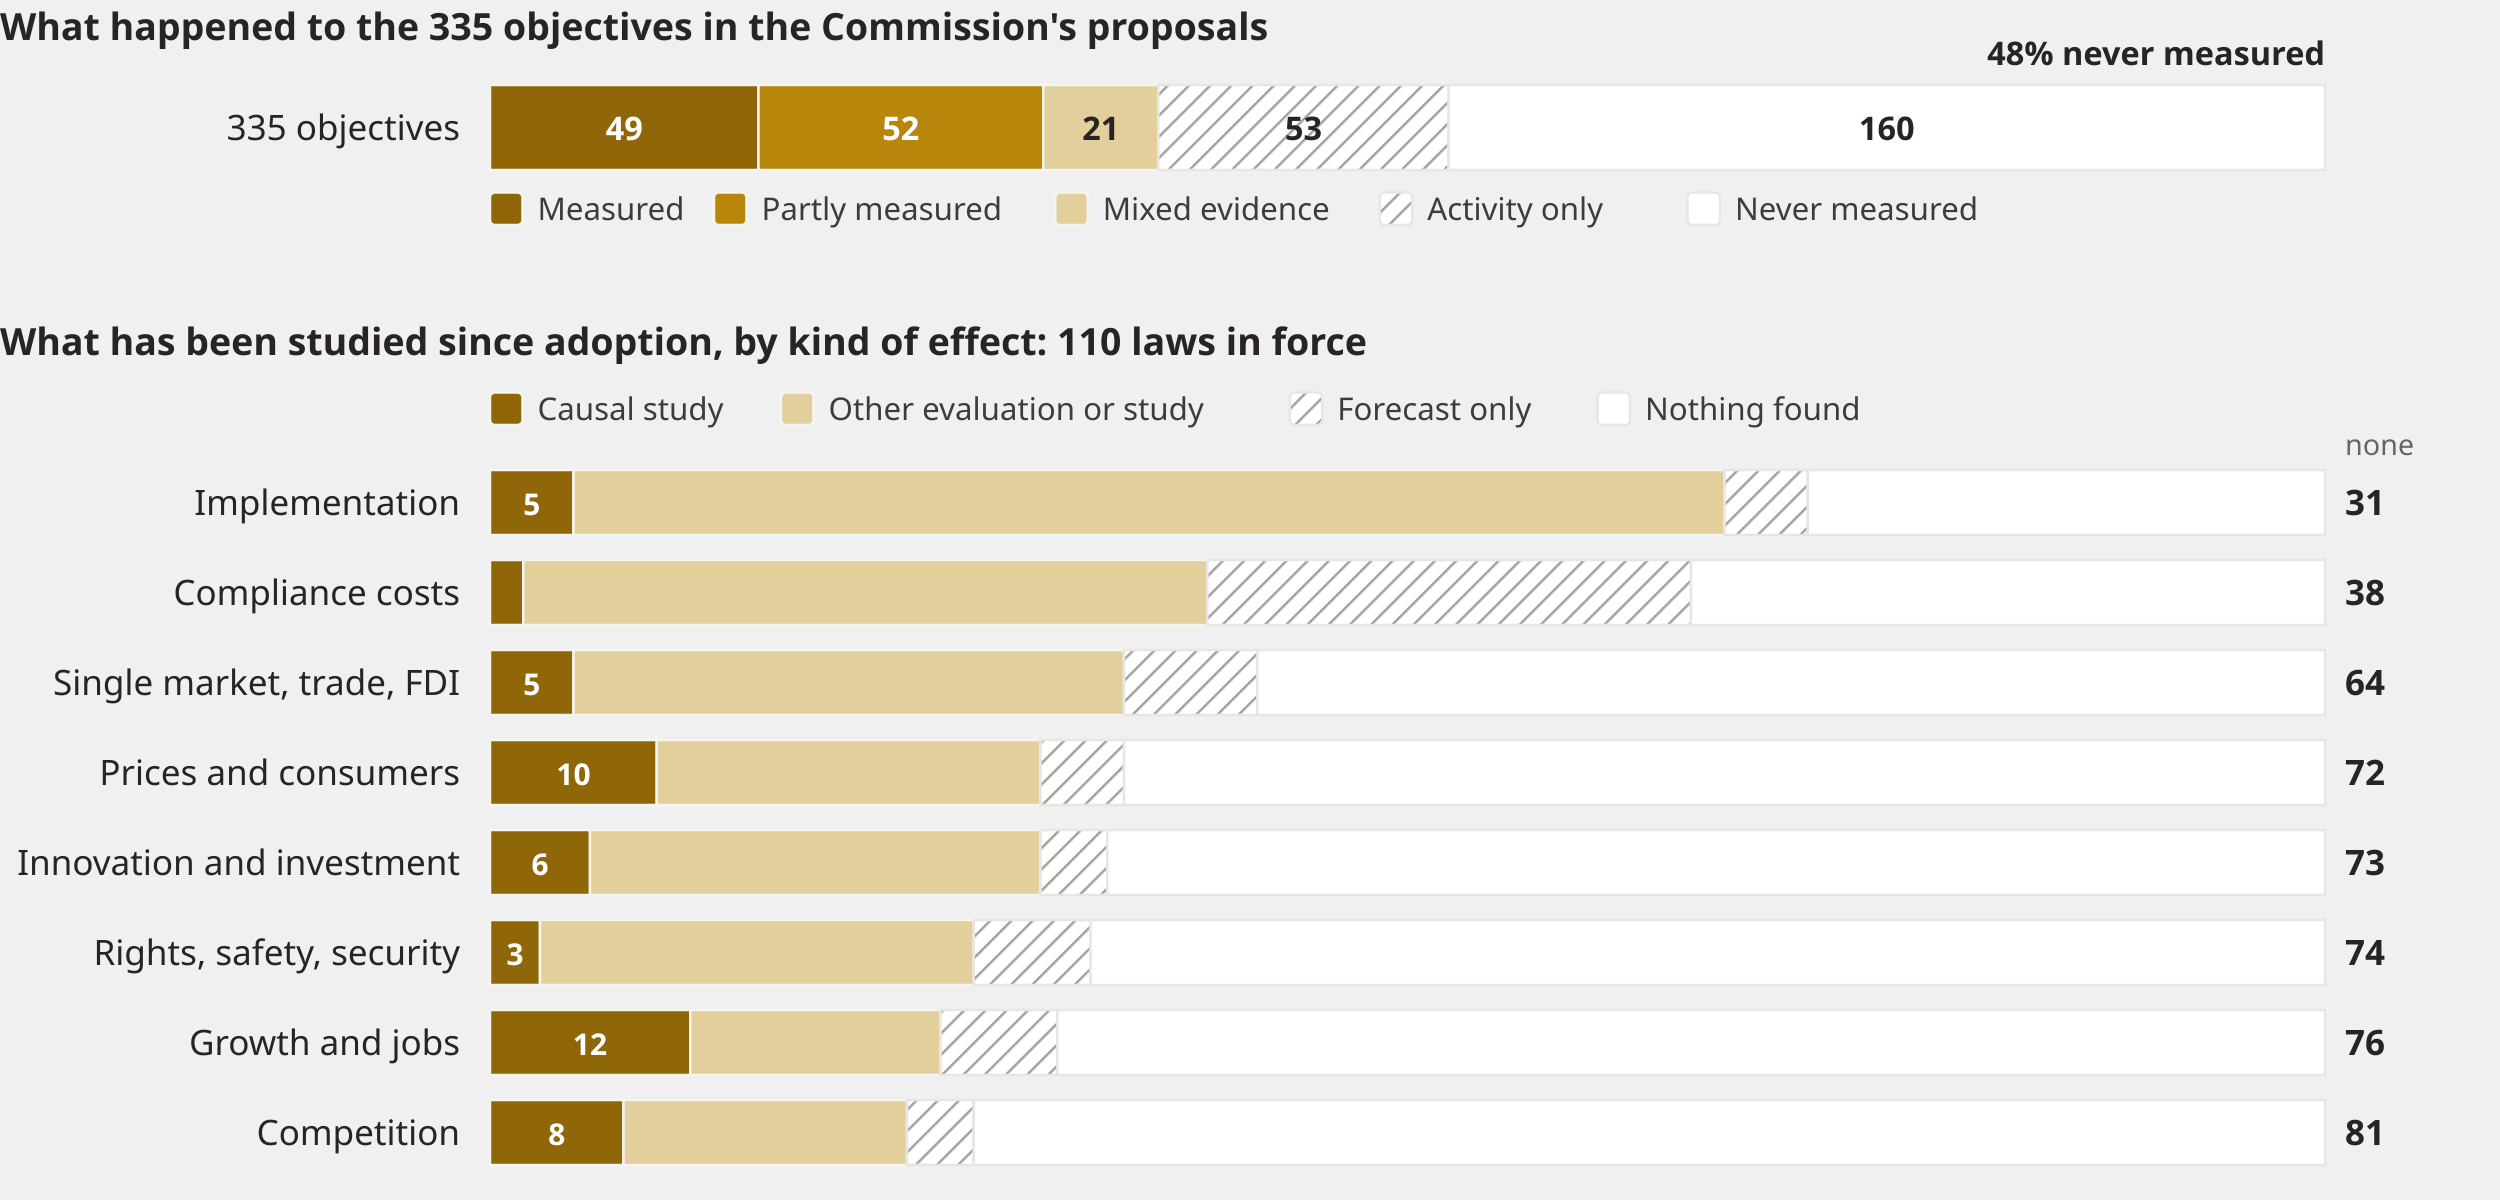
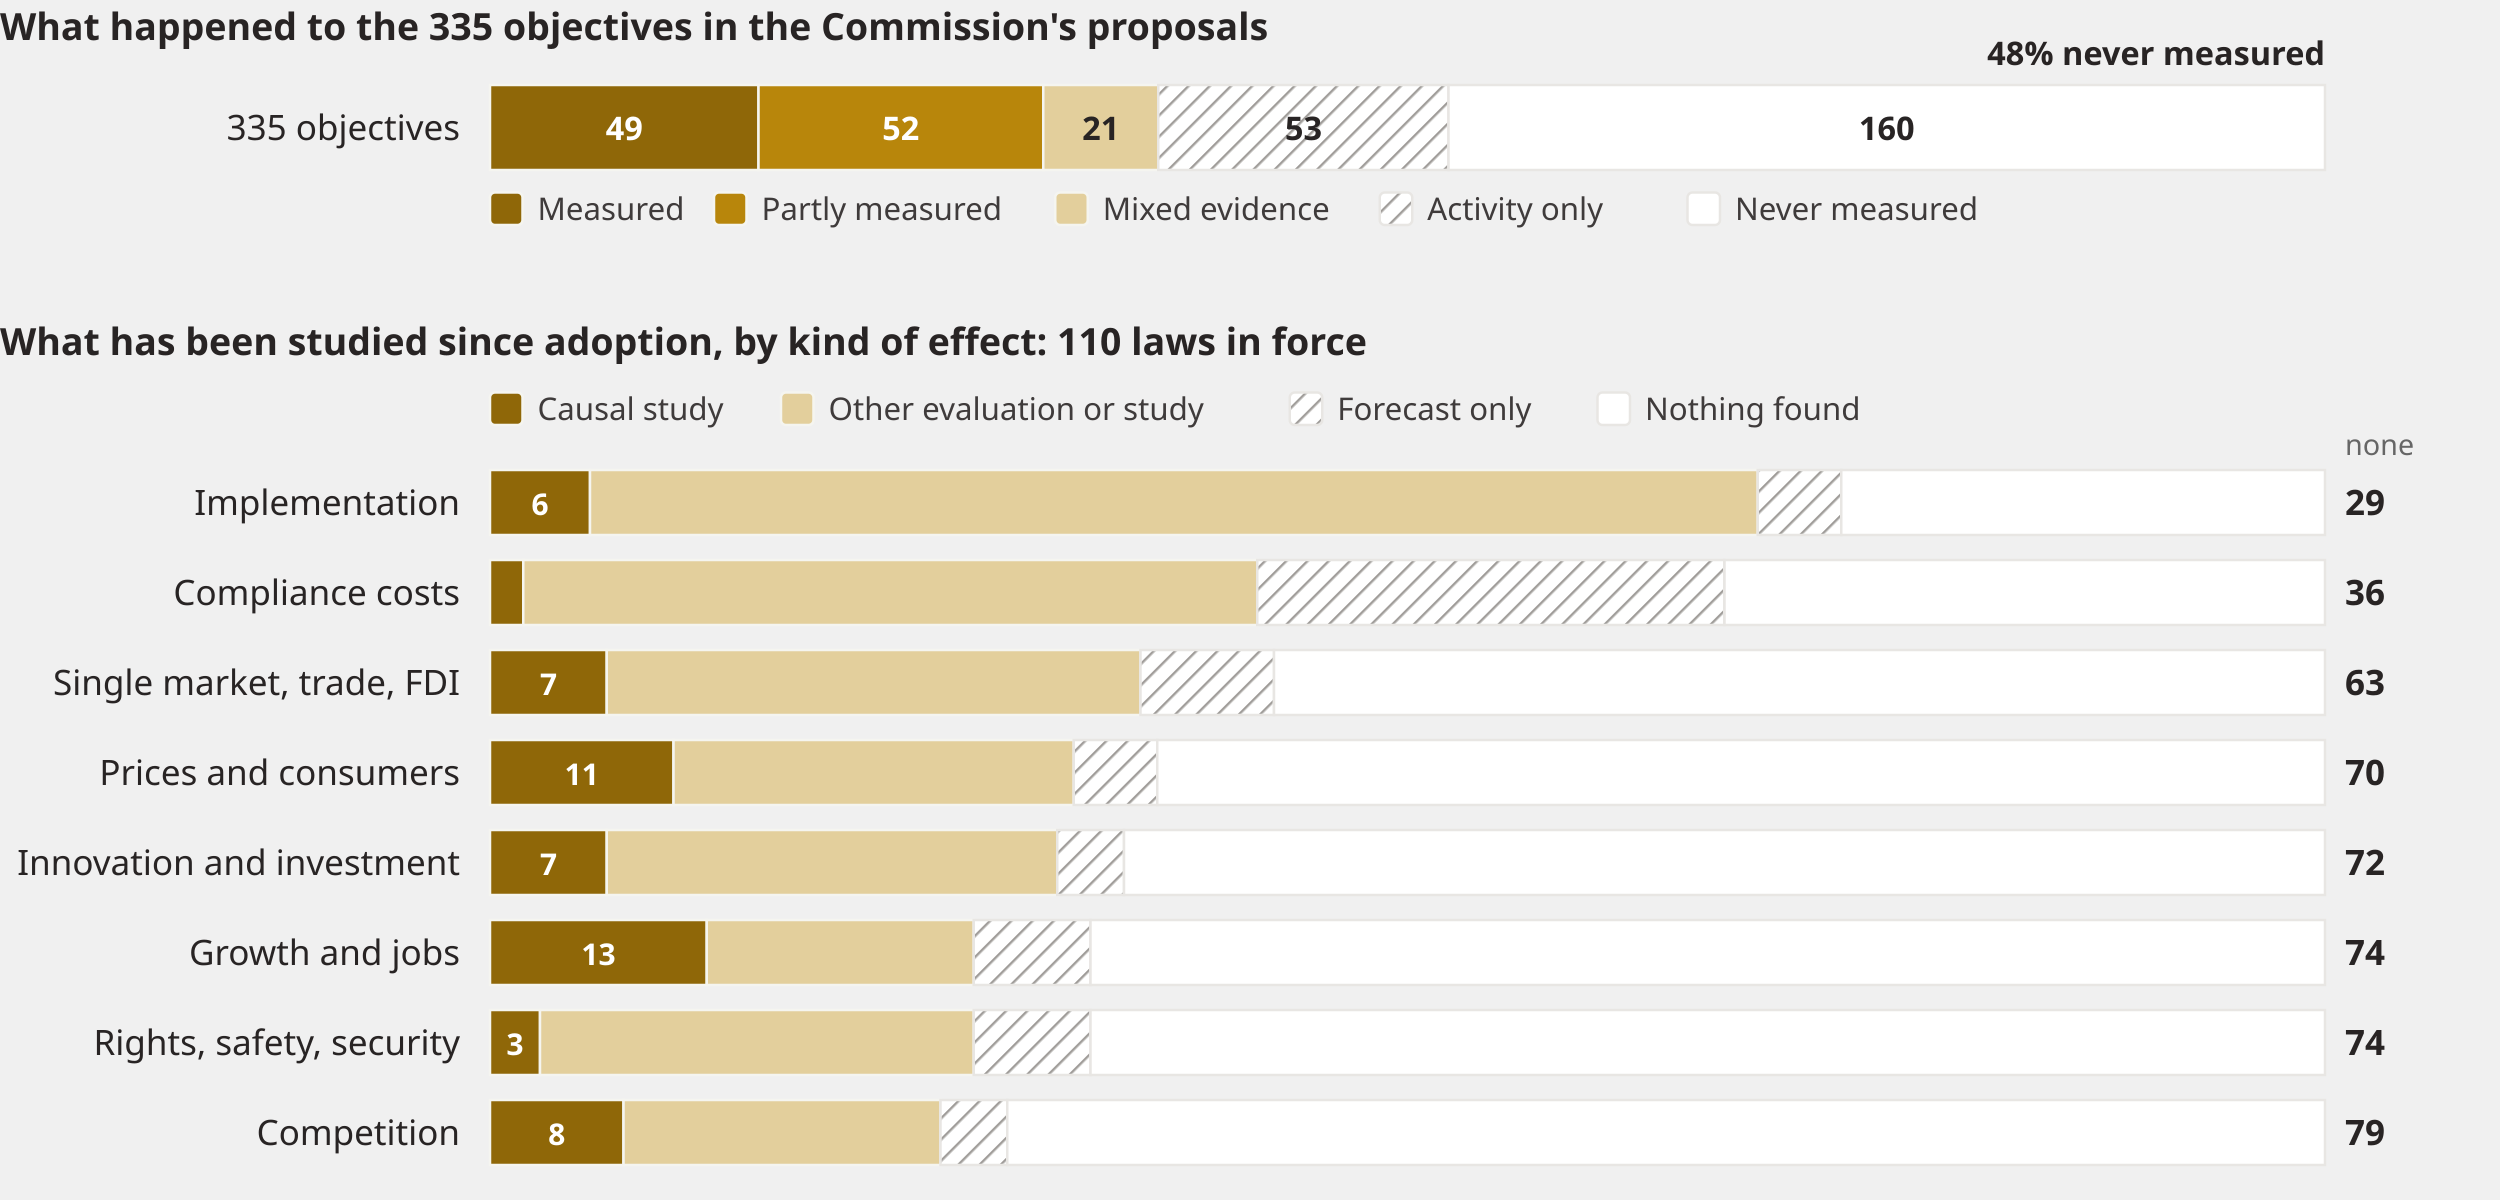
- <svg viewBox="0 0 1000 480" width="100%" role="img" aria-label="Top: of 335 objectives in the Commission's proposals for the 110 adopted laws, 49 measured, 52 partly measured, 21 mixed evidence, 53 activity only, 160 never measured. Bottom: for each kind of effect, how many of 110 laws have a causal study, other evidence, a forecast only or nothing: Implementation 31 with nothing; Compliance costs 38 with nothing; Single market, trade, FDI 64 with nothing; Prices and consumers 72 with nothing; Innovation and investment 73 with nothing; Rights, safety, security 74 with nothing; Growth and jobs 76 with nothing; Competition 81 with nothing">
+ <svg viewBox="0 0 1000 480" width="100%" role="img" aria-label="Top: of 335 objectives in the Commission's proposals for the 110 adopted laws, 49 measured, 52 partly measured, 21 mixed evidence, 53 activity only, 160 never measured. Bottom: for each kind of effect, how many of 110 laws have a causal study, other evidence, a forecast only or nothing: Implementation 29 with nothing; Compliance costs 36 with nothing; Single market, trade, FDI 63 with nothing; Prices and consumers 70 with nothing; Innovation and investment 72 with nothing; Growth and jobs 74 with nothing; Rights, safety, security 74 with nothing; Competition 79 with nothing">
  <defs>
    <pattern id="hf" width="6" height="6" patternUnits="userSpaceOnUse" patternTransform="rotate(45)">
      <rect width="6" height="6" fill="#FFFFFF" />
      <line x1="0" y1="0" x2="0" y2="6" stroke="#A6A3A0" stroke-width="2" />
    </pattern>
  </defs>
  <text x="0.0" y="16.0" text-anchor="start" font-family="DM Sans, sans-serif" font-size="15" fill="#282424" font-weight="600">What happened to the 335 objectives in the Commission's proposals</text>
  <text x="184.0" y="56.0" text-anchor="end" font-family="DM Sans, sans-serif" font-size="14" fill="#282424">335 objectives</text>
  <rect x="196.0" y="34" width="107.4" height="34" fill="#8F6708" stroke="#F5F5F0" />
  <text x="249.7" y="56.0" text-anchor="middle" font-family="DM Sans, sans-serif" font-size="13" fill="#FFFFFF" font-weight="700">49</text>
  <rect x="303.4" y="34" width="113.9" height="34" fill="#B8860B" stroke="#F5F5F0" />
  <text x="360.3" y="56.0" text-anchor="middle" font-family="DM Sans, sans-serif" font-size="13" fill="#FFFFFF" font-weight="700">52</text>
  <rect x="417.3" y="34" width="46.0" height="34" fill="#E3CF9C" stroke="#F5F5F0" />
  <text x="440.3" y="56.0" text-anchor="middle" font-family="DM Sans, sans-serif" font-size="13" fill="#282424" font-weight="700">21</text>
  <rect x="463.3" y="34" width="116.1" height="34" fill="url(#hf)" stroke="#E8E6E3" />
  <text x="521.4" y="56.0" text-anchor="middle" font-family="DM Sans, sans-serif" font-size="13" fill="#282424" font-weight="700">53</text>
  <rect x="579.4" y="34" width="350.6" height="34" fill="#FFFFFF" stroke="#E8E6E3" />
  <text x="754.7" y="56.0" text-anchor="middle" font-family="DM Sans, sans-serif" font-size="13" fill="#282424" font-weight="700">160</text>
  <text x="930.0" y="26.0" text-anchor="end" font-family="DM Sans, sans-serif" font-size="13" fill="#282424" font-weight="600">48% never measured</text>
  <rect x="196" y="77" width="13" height="13" rx="2" fill="#8F6708" stroke="#F5F5F0" />
  <text x="215.0" y="88.0" text-anchor="start" font-family="DM Sans, sans-serif" font-size="12.5" fill="#3F3B3B">Measured</text>
  <rect x="285.6" y="77" width="13" height="13" rx="2" fill="#B8860B" stroke="#F5F5F0" />
  <text x="304.6" y="88.0" text-anchor="start" font-family="DM Sans, sans-serif" font-size="12.5" fill="#3F3B3B">Partly measured</text>
  <rect x="422.1" y="77" width="13" height="13" rx="2" fill="#E3CF9C" stroke="#F5F5F0" />
  <text x="441.1" y="88.0" text-anchor="start" font-family="DM Sans, sans-serif" font-size="12.5" fill="#3F3B3B">Mixed evidence</text>
  <rect x="551.9" y="77" width="13" height="13" rx="2" fill="url(#hf)" stroke="#E8E6E3" />
  <text x="570.9" y="88.0" text-anchor="start" font-family="DM Sans, sans-serif" font-size="12.5" fill="#3F3B3B">Activity only</text>
  <rect x="675" y="77" width="13" height="13" rx="2" fill="#FFFFFF" stroke="#E8E6E3" />
  <text x="694.0" y="88.0" text-anchor="start" font-family="DM Sans, sans-serif" font-size="12.5" fill="#3F3B3B">Never measured</text>
  <text x="0.0" y="142.0" text-anchor="start" font-family="DM Sans, sans-serif" font-size="15" fill="#282424" font-weight="600">What has been studied since adoption, by kind of effect: 110 laws in force</text>
  <rect x="196" y="157" width="13" height="13" rx="2" fill="#8F6708" stroke="#F5F5F0" />
  <text x="215.0" y="168.0" text-anchor="start" font-family="DM Sans, sans-serif" font-size="12.5" fill="#3F3B3B">Causal study</text>
  <rect x="312.4" y="157" width="13" height="13" rx="2" fill="#E3CF9C" stroke="#F5F5F0" />
  <text x="331.4" y="168.0" text-anchor="start" font-family="DM Sans, sans-serif" font-size="12.5" fill="#3F3B3B">Other evaluation or study</text>
  <rect x="515.9" y="157" width="13" height="13" rx="2" fill="url(#hf)" stroke="#E8E6E3" />
  <text x="534.9" y="168.0" text-anchor="start" font-family="DM Sans, sans-serif" font-size="12.5" fill="#3F3B3B">Forecast only</text>
  <rect x="639.0" y="157" width="13" height="13" rx="2" fill="#FFFFFF" stroke="#E8E6E3" />
  <text x="658.0" y="168.0" text-anchor="start" font-family="DM Sans, sans-serif" font-size="12.5" fill="#3F3B3B">Nothing found</text>
  <text x="938.0" y="182.0" text-anchor="start" font-family="DM Sans, sans-serif" font-size="11.5" fill="#666666">none</text>
  <text x="184.0" y="206.0" text-anchor="end" font-family="DM Sans, sans-serif" font-size="14" fill="#282424">Implementation</text>
-   <rect x="196.0" y="188" width="33.4" height="26" fill="#8F6708" stroke="#F5F5F0" />
-   <text x="212.7" y="206.0" text-anchor="middle" font-family="DM Sans, sans-serif" font-size="12" fill="#FFFFFF" font-weight="700">5</text>
-   <rect x="229.4" y="188" width="460.4" height="26" fill="#E3CF9C" stroke="#F5F5F0" />
-   <rect x="689.8" y="188" width="33.4" height="26" fill="url(#hf)" stroke="#E8E6E3" />
-   <rect x="723.1" y="188" width="206.9" height="26" fill="#FFFFFF" stroke="#E8E6E3" />
-   <text x="938.0" y="206.0" text-anchor="start" font-family="DM Sans, sans-serif" font-size="14" fill="#282424" font-weight="600">31</text>
+   <rect x="196.0" y="188" width="40.0" height="26" fill="#8F6708" stroke="#F5F5F0" />
+   <text x="216.0" y="206.0" text-anchor="middle" font-family="DM Sans, sans-serif" font-size="12" fill="#FFFFFF" font-weight="700">6</text>
+   <rect x="236.0" y="188" width="467.1" height="26" fill="#E3CF9C" stroke="#F5F5F0" />
+   <rect x="703.1" y="188" width="33.4" height="26" fill="url(#hf)" stroke="#E8E6E3" />
+   <rect x="736.5" y="188" width="193.5" height="26" fill="#FFFFFF" stroke="#E8E6E3" />
+   <text x="938.0" y="206.0" text-anchor="start" font-family="DM Sans, sans-serif" font-size="14" fill="#282424" font-weight="600">29</text>
  <text x="184.0" y="242.0" text-anchor="end" font-family="DM Sans, sans-serif" font-size="14" fill="#282424">Compliance costs</text>
  <rect x="196.0" y="224" width="13.3" height="26" fill="#8F6708" stroke="#F5F5F0" />
-   <rect x="209.3" y="224" width="273.6" height="26" fill="#E3CF9C" stroke="#F5F5F0" />
-   <rect x="482.9" y="224" width="193.5" height="26" fill="url(#hf)" stroke="#E8E6E3" />
-   <rect x="676.4" y="224" width="253.6" height="26" fill="#FFFFFF" stroke="#E8E6E3" />
-   <text x="938.0" y="242.0" text-anchor="start" font-family="DM Sans, sans-serif" font-size="14" fill="#282424" font-weight="600">38</text>
+   <rect x="209.3" y="224" width="293.6" height="26" fill="#E3CF9C" stroke="#F5F5F0" />
+   <rect x="502.9" y="224" width="186.8" height="26" fill="url(#hf)" stroke="#E8E6E3" />
+   <rect x="689.8" y="224" width="240.2" height="26" fill="#FFFFFF" stroke="#E8E6E3" />
+   <text x="938.0" y="242.0" text-anchor="start" font-family="DM Sans, sans-serif" font-size="14" fill="#282424" font-weight="600">36</text>
  <text x="184.0" y="278.0" text-anchor="end" font-family="DM Sans, sans-serif" font-size="14" fill="#282424">Single market, trade, FDI</text>
-   <rect x="196.0" y="260" width="33.4" height="26" fill="#8F6708" stroke="#F5F5F0" />
-   <text x="212.7" y="278.0" text-anchor="middle" font-family="DM Sans, sans-serif" font-size="12" fill="#FFFFFF" font-weight="700">5</text>
-   <rect x="229.4" y="260" width="220.2" height="26" fill="#E3CF9C" stroke="#F5F5F0" />
-   <rect x="449.6" y="260" width="53.4" height="26" fill="url(#hf)" stroke="#E8E6E3" />
-   <rect x="502.9" y="260" width="427.1" height="26" fill="#FFFFFF" stroke="#E8E6E3" />
-   <text x="938.0" y="278.0" text-anchor="start" font-family="DM Sans, sans-serif" font-size="14" fill="#282424" font-weight="600">64</text>
+   <rect x="196.0" y="260" width="46.7" height="26" fill="#8F6708" stroke="#F5F5F0" />
+   <text x="219.4" y="278.0" text-anchor="middle" font-family="DM Sans, sans-serif" font-size="12" fill="#FFFFFF" font-weight="700">7</text>
+   <rect x="242.7" y="260" width="213.5" height="26" fill="#E3CF9C" stroke="#F5F5F0" />
+   <rect x="456.2" y="260" width="53.4" height="26" fill="url(#hf)" stroke="#E8E6E3" />
+   <rect x="509.6" y="260" width="420.4" height="26" fill="#FFFFFF" stroke="#E8E6E3" />
+   <text x="938.0" y="278.0" text-anchor="start" font-family="DM Sans, sans-serif" font-size="14" fill="#282424" font-weight="600">63</text>
  <text x="184.0" y="314.0" text-anchor="end" font-family="DM Sans, sans-serif" font-size="14" fill="#282424">Prices and consumers</text>
-   <rect x="196.0" y="296" width="66.7" height="26" fill="#8F6708" stroke="#F5F5F0" />
-   <text x="229.4" y="314.0" text-anchor="middle" font-family="DM Sans, sans-serif" font-size="12" fill="#FFFFFF" font-weight="700">10</text>
-   <rect x="262.7" y="296" width="153.5" height="26" fill="#E3CF9C" stroke="#F5F5F0" />
-   <rect x="416.2" y="296" width="33.4" height="26" fill="url(#hf)" stroke="#E8E6E3" />
-   <rect x="449.6" y="296" width="480.4" height="26" fill="#FFFFFF" stroke="#E8E6E3" />
-   <text x="938.0" y="314.0" text-anchor="start" font-family="DM Sans, sans-serif" font-size="14" fill="#282424" font-weight="600">72</text>
+   <rect x="196.0" y="296" width="73.4" height="26" fill="#8F6708" stroke="#F5F5F0" />
+   <text x="232.7" y="314.0" text-anchor="middle" font-family="DM Sans, sans-serif" font-size="12" fill="#FFFFFF" font-weight="700">11</text>
+   <rect x="269.4" y="296" width="160.1" height="26" fill="#E3CF9C" stroke="#F5F5F0" />
+   <rect x="429.5" y="296" width="33.4" height="26" fill="url(#hf)" stroke="#E8E6E3" />
+   <rect x="462.9" y="296" width="467.1" height="26" fill="#FFFFFF" stroke="#E8E6E3" />
+   <text x="938.0" y="314.0" text-anchor="start" font-family="DM Sans, sans-serif" font-size="14" fill="#282424" font-weight="600">70</text>
  <text x="184.0" y="350.0" text-anchor="end" font-family="DM Sans, sans-serif" font-size="14" fill="#282424">Innovation and investment</text>
-   <rect x="196.0" y="332" width="40.0" height="26" fill="#8F6708" stroke="#F5F5F0" />
-   <text x="216.0" y="350.0" text-anchor="middle" font-family="DM Sans, sans-serif" font-size="12" fill="#FFFFFF" font-weight="700">6</text>
-   <rect x="236.0" y="332" width="180.2" height="26" fill="#E3CF9C" stroke="#F5F5F0" />
-   <rect x="416.2" y="332" width="26.7" height="26" fill="url(#hf)" stroke="#E8E6E3" />
-   <rect x="442.9" y="332" width="487.1" height="26" fill="#FFFFFF" stroke="#E8E6E3" />
-   <text x="938.0" y="350.0" text-anchor="start" font-family="DM Sans, sans-serif" font-size="14" fill="#282424" font-weight="600">73</text>
-   <text x="184.0" y="386.0" text-anchor="end" font-family="DM Sans, sans-serif" font-size="14" fill="#282424">Rights, safety, security</text>
-   <rect x="196.0" y="368" width="20.0" height="26" fill="#8F6708" stroke="#F5F5F0" />
-   <text x="206.0" y="386.0" text-anchor="middle" font-family="DM Sans, sans-serif" font-size="12" fill="#FFFFFF" font-weight="700">3</text>
-   <rect x="216.0" y="368" width="173.5" height="26" fill="#E3CF9C" stroke="#F5F5F0" />
+   <rect x="196.0" y="332" width="46.7" height="26" fill="#8F6708" stroke="#F5F5F0" />
+   <text x="219.4" y="350.0" text-anchor="middle" font-family="DM Sans, sans-serif" font-size="12" fill="#FFFFFF" font-weight="700">7</text>
+   <rect x="242.7" y="332" width="180.2" height="26" fill="#E3CF9C" stroke="#F5F5F0" />
+   <rect x="422.9" y="332" width="26.7" height="26" fill="url(#hf)" stroke="#E8E6E3" />
+   <rect x="449.6" y="332" width="480.4" height="26" fill="#FFFFFF" stroke="#E8E6E3" />
+   <text x="938.0" y="350.0" text-anchor="start" font-family="DM Sans, sans-serif" font-size="14" fill="#282424" font-weight="600">72</text>
+   <text x="184.0" y="386.0" text-anchor="end" font-family="DM Sans, sans-serif" font-size="14" fill="#282424">Growth and jobs</text>
+   <rect x="196.0" y="368" width="86.7" height="26" fill="#8F6708" stroke="#F5F5F0" />
+   <text x="239.4" y="386.0" text-anchor="middle" font-family="DM Sans, sans-serif" font-size="12" fill="#FFFFFF" font-weight="700">13</text>
+   <rect x="282.7" y="368" width="106.8" height="26" fill="#E3CF9C" stroke="#F5F5F0" />
  <rect x="389.5" y="368" width="46.7" height="26" fill="url(#hf)" stroke="#E8E6E3" />
  <rect x="436.2" y="368" width="493.8" height="26" fill="#FFFFFF" stroke="#E8E6E3" />
  <text x="938.0" y="386.0" text-anchor="start" font-family="DM Sans, sans-serif" font-size="14" fill="#282424" font-weight="600">74</text>
-   <text x="184.0" y="422.0" text-anchor="end" font-family="DM Sans, sans-serif" font-size="14" fill="#282424">Growth and jobs</text>
-   <rect x="196.0" y="404" width="80.1" height="26" fill="#8F6708" stroke="#F5F5F0" />
-   <text x="236.0" y="422.0" text-anchor="middle" font-family="DM Sans, sans-serif" font-size="12" fill="#FFFFFF" font-weight="700">12</text>
-   <rect x="276.1" y="404" width="100.1" height="26" fill="#E3CF9C" stroke="#F5F5F0" />
-   <rect x="376.2" y="404" width="46.7" height="26" fill="url(#hf)" stroke="#E8E6E3" />
-   <rect x="422.9" y="404" width="507.1" height="26" fill="#FFFFFF" stroke="#E8E6E3" />
-   <text x="938.0" y="422.0" text-anchor="start" font-family="DM Sans, sans-serif" font-size="14" fill="#282424" font-weight="600">76</text>
+   <text x="184.0" y="422.0" text-anchor="end" font-family="DM Sans, sans-serif" font-size="14" fill="#282424">Rights, safety, security</text>
+   <rect x="196.0" y="404" width="20.0" height="26" fill="#8F6708" stroke="#F5F5F0" />
+   <text x="206.0" y="422.0" text-anchor="middle" font-family="DM Sans, sans-serif" font-size="12" fill="#FFFFFF" font-weight="700">3</text>
+   <rect x="216.0" y="404" width="173.5" height="26" fill="#E3CF9C" stroke="#F5F5F0" />
+   <rect x="389.5" y="404" width="46.7" height="26" fill="url(#hf)" stroke="#E8E6E3" />
+   <rect x="436.2" y="404" width="493.8" height="26" fill="#FFFFFF" stroke="#E8E6E3" />
+   <text x="938.0" y="422.0" text-anchor="start" font-family="DM Sans, sans-serif" font-size="14" fill="#282424" font-weight="600">74</text>
  <text x="184.0" y="458.0" text-anchor="end" font-family="DM Sans, sans-serif" font-size="14" fill="#282424">Competition</text>
  <rect x="196.0" y="440" width="53.4" height="26" fill="#8F6708" stroke="#F5F5F0" />
  <text x="222.7" y="458.0" text-anchor="middle" font-family="DM Sans, sans-serif" font-size="12" fill="#FFFFFF" font-weight="700">8</text>
-   <rect x="249.4" y="440" width="113.4" height="26" fill="#E3CF9C" stroke="#F5F5F0" />
-   <rect x="362.8" y="440" width="26.7" height="26" fill="url(#hf)" stroke="#E8E6E3" />
-   <rect x="389.5" y="440" width="540.5" height="26" fill="#FFFFFF" stroke="#E8E6E3" />
-   <text x="938.0" y="458.0" text-anchor="start" font-family="DM Sans, sans-serif" font-size="14" fill="#282424" font-weight="600">81</text>
+   <rect x="249.4" y="440" width="126.8" height="26" fill="#E3CF9C" stroke="#F5F5F0" />
+   <rect x="376.2" y="440" width="26.7" height="26" fill="url(#hf)" stroke="#E8E6E3" />
+   <rect x="402.9" y="440" width="527.1" height="26" fill="#FFFFFF" stroke="#E8E6E3" />
+   <text x="938.0" y="458.0" text-anchor="start" font-family="DM Sans, sans-serif" font-size="14" fill="#282424" font-weight="600">79</text>
</svg>
